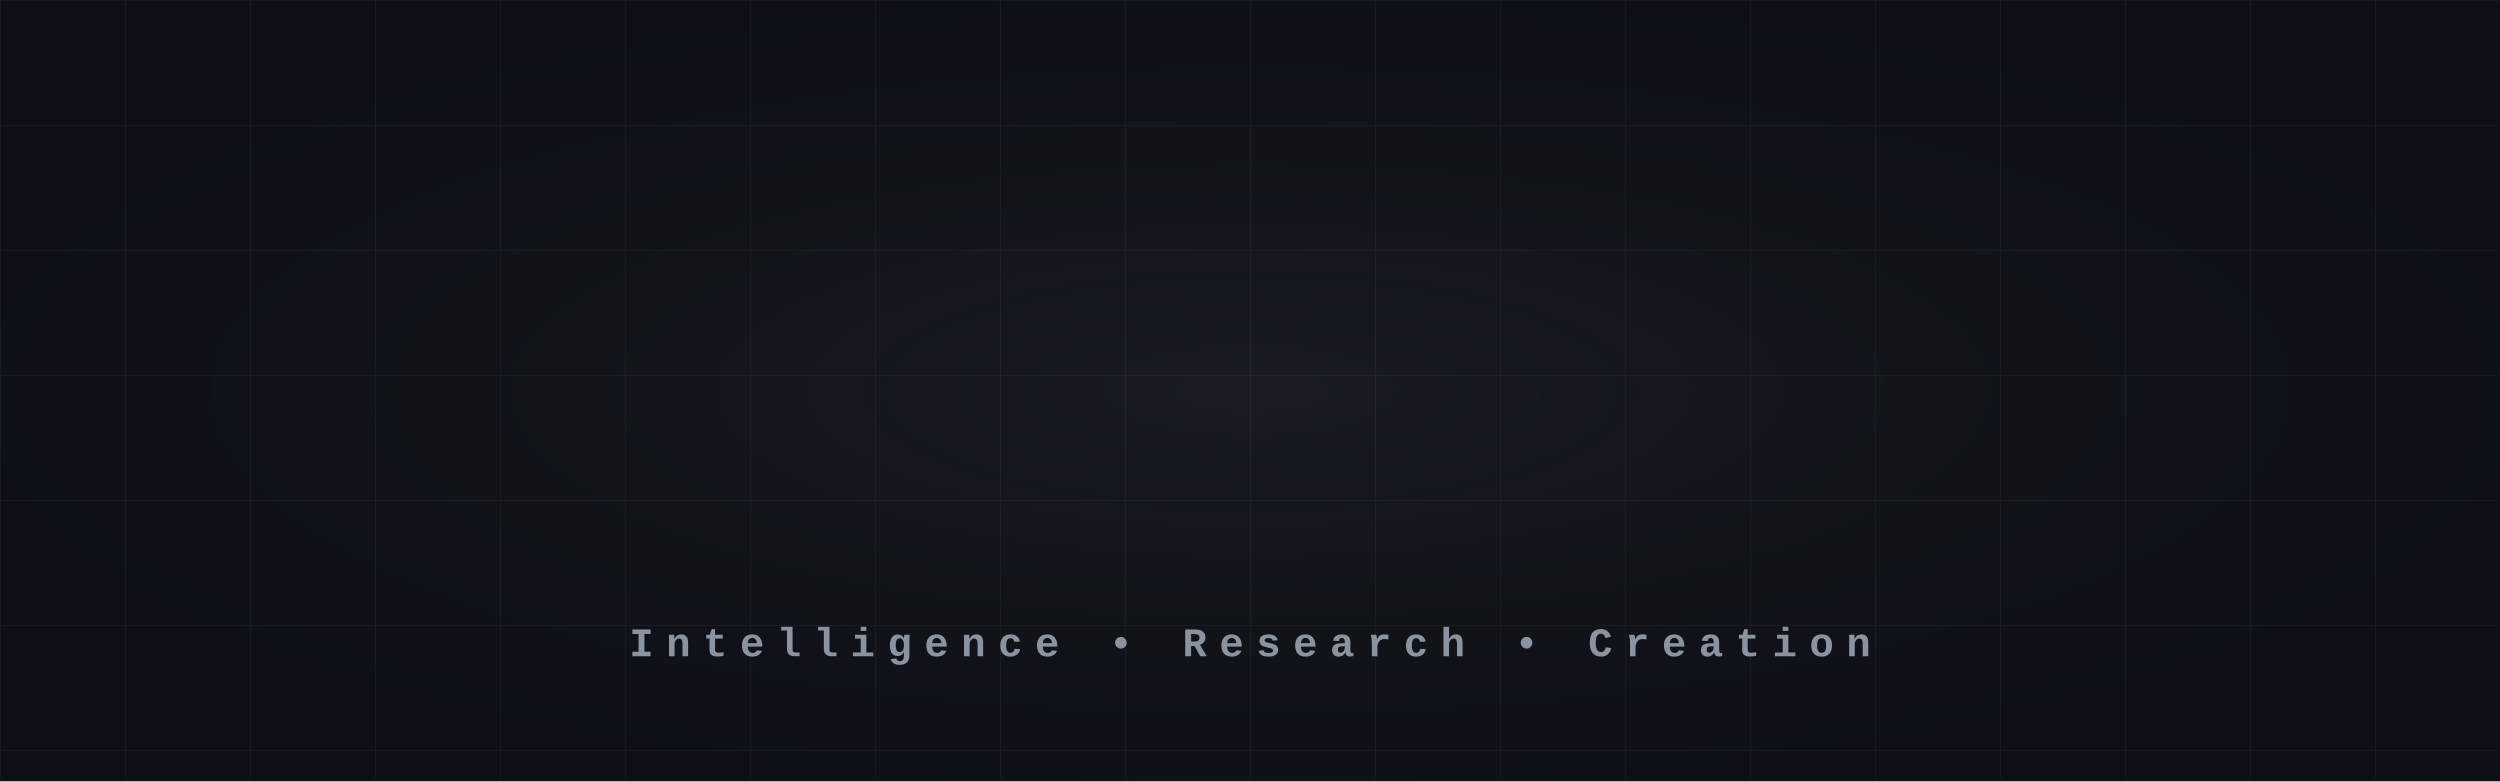
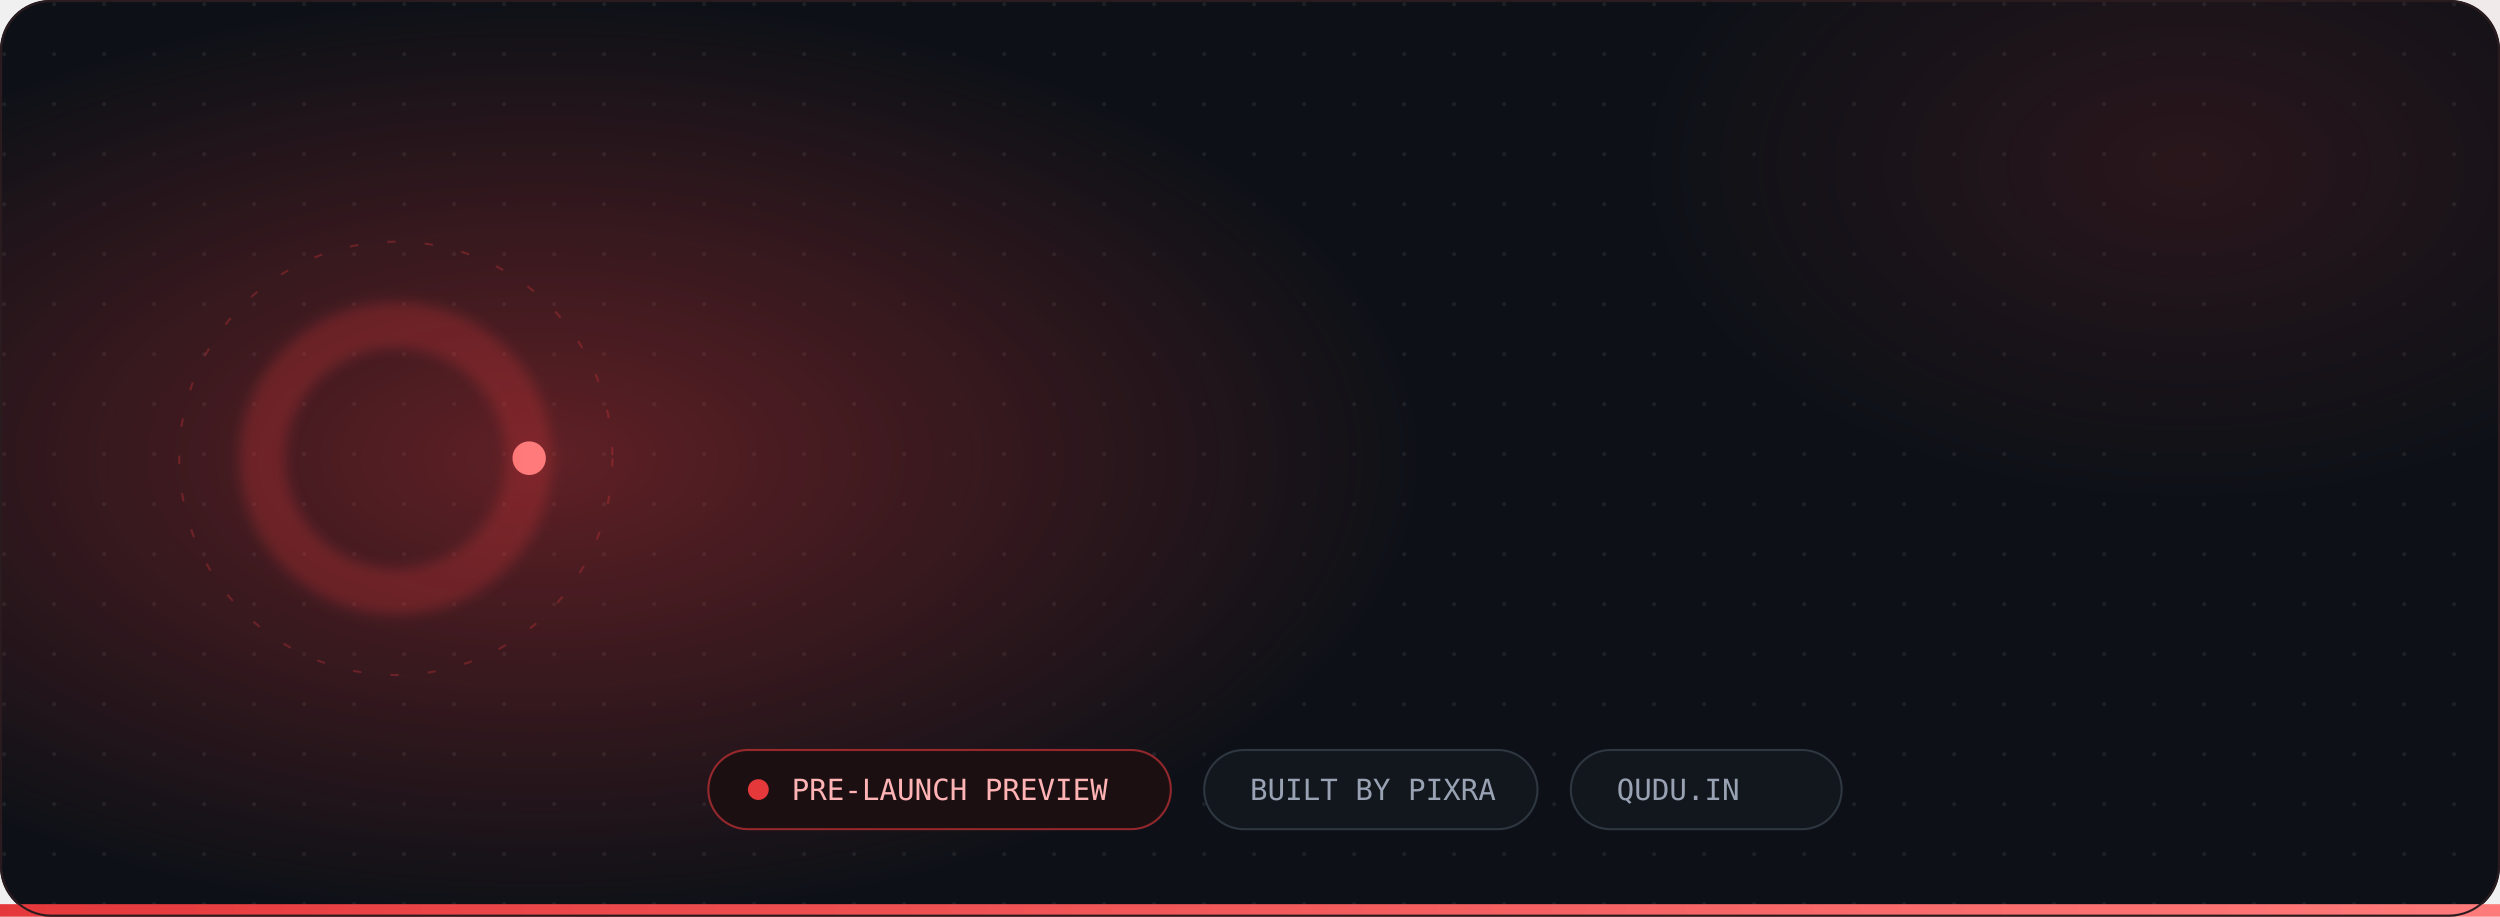
- <svg xmlns="http://www.w3.org/2000/svg" viewBox="0 0 800 250" width="800" height="250">
+ <svg xmlns="http://www.w3.org/2000/svg" viewBox="0 0 1200 440" width="1200" height="440" role="img" aria-label="header">
  <defs>
-     <radialGradient id="glow" cx="50%" cy="50%" r="60%">
-       <stop offset="0%" stop-color="#ffffff" stop-opacity="0.05" />
-       <stop offset="100%" stop-color="#0d1117" stop-opacity="0" />
+     <linearGradient id="g" x1="0" y1="0" x2="1" y2="0">
+       <stop offset="0" stop-color="#e5383b" />
+       <stop offset="1" stop-color="#ff7b7b" />
+     </linearGradient>
+     <radialGradient id="glow">
+       <stop offset="0" stop-color="#e5383b" stop-opacity=".38" />
+       <stop offset="1" stop-color="#e5383b" stop-opacity="0" />
    </radialGradient>
-     <linearGradient id="textGrad" x1="0%" y1="0%" x2="100%" y2="100%">
-       <stop offset="0%" stop-color="#ffffff" />
-       <stop offset="70%" stop-color="#e0e6ed" />
-       <stop offset="100%" stop-color="#8b949e" />
+     <linearGradient id="scan" x1="0" y1="0" x2="1" y2="0">
+       <stop offset="0" stop-color="#e5383b" stop-opacity="0" />
+       <stop offset=".5" stop-color="#e5383b" stop-opacity=".14" />
+       <stop offset="1" stop-color="#e5383b" stop-opacity="0" />
    </linearGradient>
-     <pattern id="grid" width="40" height="40" patternUnits="userSpaceOnUse">
-       <path d="M 40 0 L 0 0 0 40" fill="none" stroke="#ffffff" stroke-width="0.5" stroke-opacity="0.05" />
+     <pattern id="dots" width="24" height="24" patternUnits="userSpaceOnUse">
+       <circle cx="2" cy="2" r="1" fill="#fff" opacity=".07" />
    </pattern>
+     <filter id="blur" x="-50%" y="-50%" width="200%" height="200%">
+       <feGaussianBlur stdDeviation="3" />
+     </filter>
  </defs>
-   <style>
-     .title {
-       font-family: -apple-system, BlinkMacSystemFont, "SF Pro Display", "Segoe UI", Roboto, Helvetica, Arial, sans-serif;
-       font-size: 52px;
-       font-weight: 800;
-       fill: url(#textGrad);
-       text-anchor: middle;
-       dominant-baseline: middle;
-       letter-spacing: -1.5px;
-     }
-     
-     .subtitle {
-       font-family: ui-monospace, SFMono-Regular, "SF Mono", Menlo, Consolas, "Liberation Mono", monospace;
-       font-size: 13px;
-       font-weight: 600;
-       fill: #8b949e;
-       text-anchor: middle;
-       letter-spacing: 4px;
-       text-transform: uppercase;
-     }
- 
-     .anim-text {
-       opacity: 0;
-       animation: dropBlur 15s infinite cubic-bezier(0.25, 0.1, 0.25, 1);
-     }
-     
-     .anim-text:nth-child(1) { animation-delay: 0s; }
-     .anim-text:nth-child(2) { animation-delay: 5s; }
-     .anim-text:nth-child(3) { animation-delay: 10s; }
- 
-     @keyframes dropBlur {
-       0% { opacity: 0; transform: translateY(-15px) scale(0.98); filter: blur(8px); }
-       10%, 25% { opacity: 1; transform: translateY(0px) scale(1); filter: blur(0px); }
-       35%, 100% { opacity: 0; transform: translateY(15px) scale(1.01); filter: blur(8px); }
-     }
-   </style>
-   <rect width="800" height="250" fill="#0d1117" />
-   <rect width="800" height="250" fill="url(#grid)" />
-   <rect width="800" height="250" fill="url(#glow)" />
-   <g transform="translate(400, 110)">
-     <text class="title anim-text">Meet QuduHub.</text>
-     <text class="title anim-text">General-Purpose AI Workspace.</text>
-     <text class="title anim-text">Where Ideas Take Shape.</text>
+   <rect width="1200" height="440" rx="24" fill="#0d1117" />
+   <rect width="1200" height="440" rx="24" fill="url(#dots)" />
+   <ellipse cx="260" cy="220" rx="420" ry="220" fill="url(#glow)">
+     <animate attributeName="opacity" values=".5;1;.5" dur="5s" repeatCount="indefinite" />
+   </ellipse>
+   <ellipse cx="1050" cy="80" rx="260" ry="160" fill="url(#glow)" opacity=".35" />
+   <rect x="-300" y="0" width="300" height="440" fill="url(#scan)">
+     <animate attributeName="x" from="-300" to="1200" dur="7s" repeatCount="indefinite" />
+   </rect>
+   <g transform="translate(190 220)">
+     <animateTransform attributeName="transform" type="translate" values="190 222;190 208;190 222" dur="4s" repeatCount="indefinite" />
+     <circle r="104" fill="none" stroke="#e5383b" stroke-opacity=".3" stroke-dasharray="4 14">
+       <animateTransform attributeName="transform" type="rotate" from="0" to="360" dur="24s" repeatCount="indefinite" />
+     </circle>
+     <circle r="64" fill="none" stroke="#e5383b" stroke-width="22" opacity=".25" filter="url(#blur)" />
+     <circle r="64" fill="none" stroke="url(#g)" stroke-width="16" stroke-linecap="round" stroke-dasharray="402" stroke-dashoffset="402">
+       <animate attributeName="stroke-dashoffset" from="402" to="0" dur="1.8s" fill="freeze" />
+     </circle>
+     <path d="M26 32 L80 86" stroke="url(#g)" stroke-width="18" stroke-linecap="round" stroke-dasharray="80" stroke-dashoffset="80">
+       <animate attributeName="stroke-dashoffset" from="80" to="0" begin="1.2s" dur=".8s" fill="freeze" />
+     </path>
  </g>
-   <text x="400" y="210" class="subtitle">Intelligence • Research • Creation</text>
+   <g opacity="0">
+     <animate attributeName="opacity" from="0" to="1" begin=".4s" dur="1s" fill="freeze" />
+     <animateTransform attributeName="transform" type="translate" from="-30 0" to="0 0" begin=".4s" dur="1s" fill="freeze" />
+     <rect x="340" y="104" width="72" height="4" rx="2" fill="#e5383b" />
+     <text x="338" y="208" font-family="-apple-system,'Segoe UI',Helvetica,Arial,sans-serif" font-size="96" font-weight="800" fill="#f4f6fa" letter-spacing="-2">Qudu<tspan fill="#e5383b">Hub</tspan>
+     </text>
+     <text x="342" y="258" font-family="-apple-system,'Segoe UI',Helvetica,Arial,sans-serif" font-size="27" fill="#98a2b3">The workspace where ideas take shape.</text>
+   </g>
+   <text x="340" y="322" font-family="'SF Mono',Menlo,Consolas,monospace" font-size="22" fill="#e5383b" opacity="0">&gt; Conversational AI<animate attributeName="opacity" values="0;1;1;0;0" keyTimes="0.000;0.020;0.220;0.250;1.000" dur="12s" repeatCount="indefinite" />
+   </text>
+   <text x="340" y="322" font-family="'SF Mono',Menlo,Consolas,monospace" font-size="22" fill="#e5383b" opacity="0">&gt; Deep research<animate attributeName="opacity" values="0;0;1;1;0;0" keyTimes="0.000;0.250;0.270;0.470;0.500;1.000" dur="12s" repeatCount="indefinite" />
+   </text>
+   <text x="340" y="322" font-family="'SF Mono',Menlo,Consolas,monospace" font-size="22" fill="#e5383b" opacity="0">&gt; Document viewer<animate attributeName="opacity" values="0;0;1;1;0;0" keyTimes="0.000;0.500;0.520;0.720;0.750;1.000" dur="12s" repeatCount="indefinite" />
+   </text>
+   <text x="340" y="322" font-family="'SF Mono',Menlo,Consolas,monospace" font-size="22" fill="#e5383b" opacity="0">&gt; Diagrams and live code<animate attributeName="opacity" values="0;0;1;1;0" keyTimes="0.000;0.750;0.770;0.970;1.000" dur="12s" repeatCount="indefinite" />
+   </text>
+   <g font-family="'SF Mono',Menlo,Consolas,monospace" font-size="14">
+     <rect x="340" y="360" width="222" height="38" rx="19" fill="#1c0f12" stroke="#e5383b" stroke-opacity=".6" />
+     <circle cx="364" cy="379" r="5" fill="#e5383b">
+       <animate attributeName="opacity" values="1;.2;1" dur="1.6s" repeatCount="indefinite" />
+       <animate attributeName="r" values="4;6;4" dur="1.6s" repeatCount="indefinite" />
+     </circle>
+     <text x="380" y="384" fill="#ffb3b5">PRE-LAUNCH PREVIEW</text>
+     <rect x="578" y="360" width="160" height="38" rx="19" fill="#12161d" stroke="#2e3640" />
+     <text x="600" y="384" fill="#98a2b3">BUILT BY PIXRA</text>
+     <rect x="754" y="360" width="130" height="38" rx="19" fill="#12161d" stroke="#2e3640" />
+     <text x="776" y="384" fill="#98a2b3">QUDU.IN</text>
+   </g>
+   <rect x="0" y="434" width="1200" height="6" fill="url(#g)">
+     <animate attributeName="opacity" values=".4;1;.4" dur="3s" repeatCount="indefinite" />
+   </rect>
+   <rect x=".5" y=".5" width="1199" height="439" rx="24" fill="none" stroke="#2a1b1f" />
</svg>
